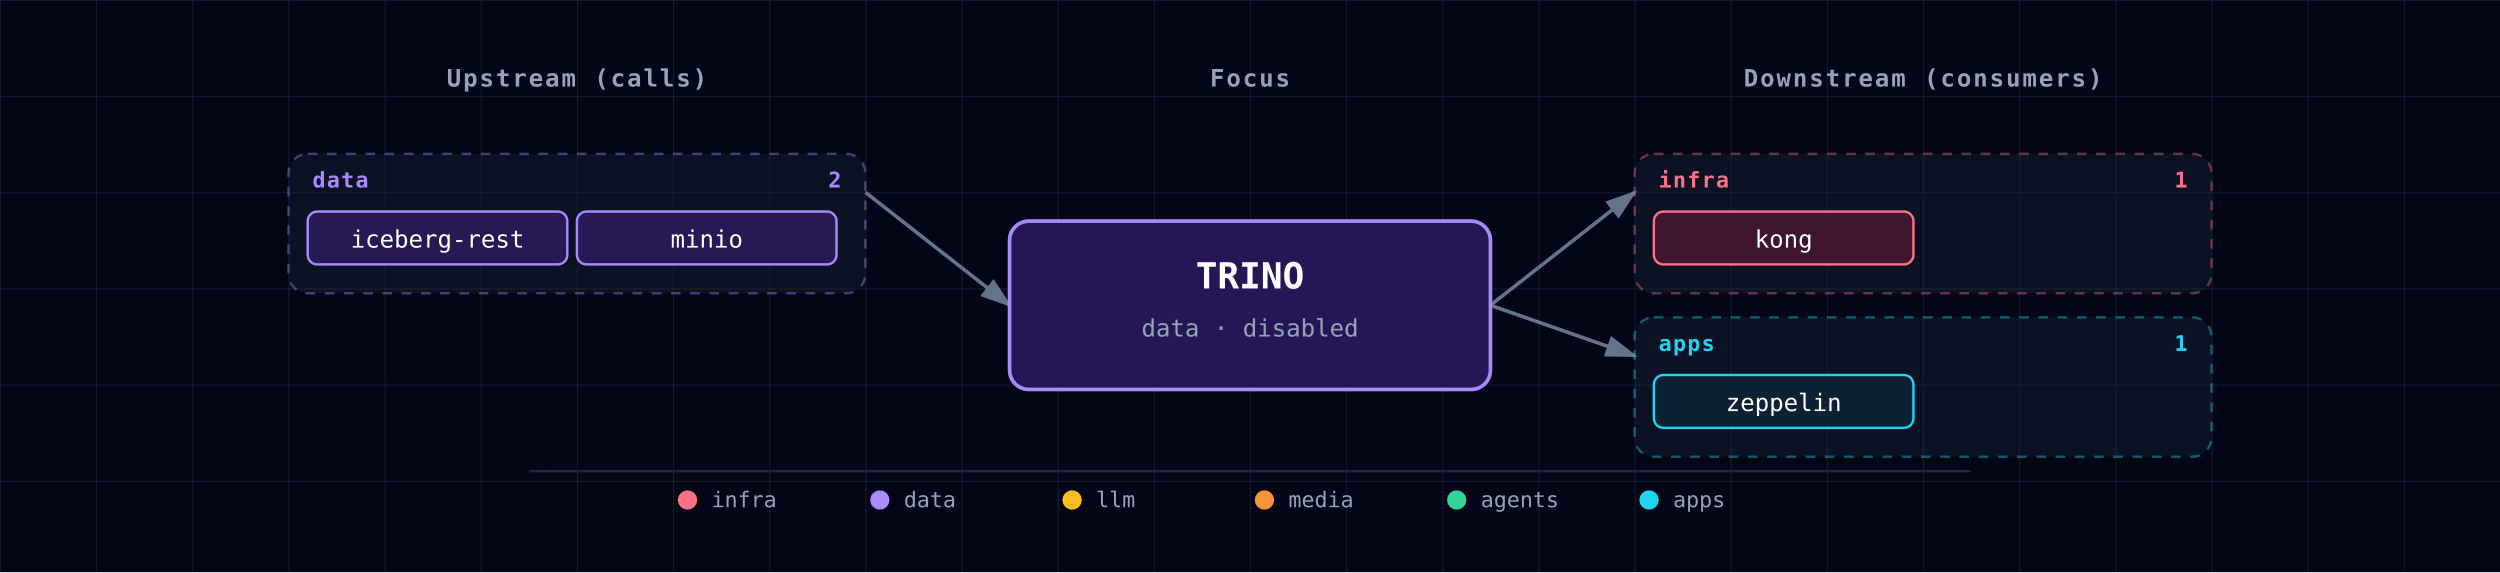
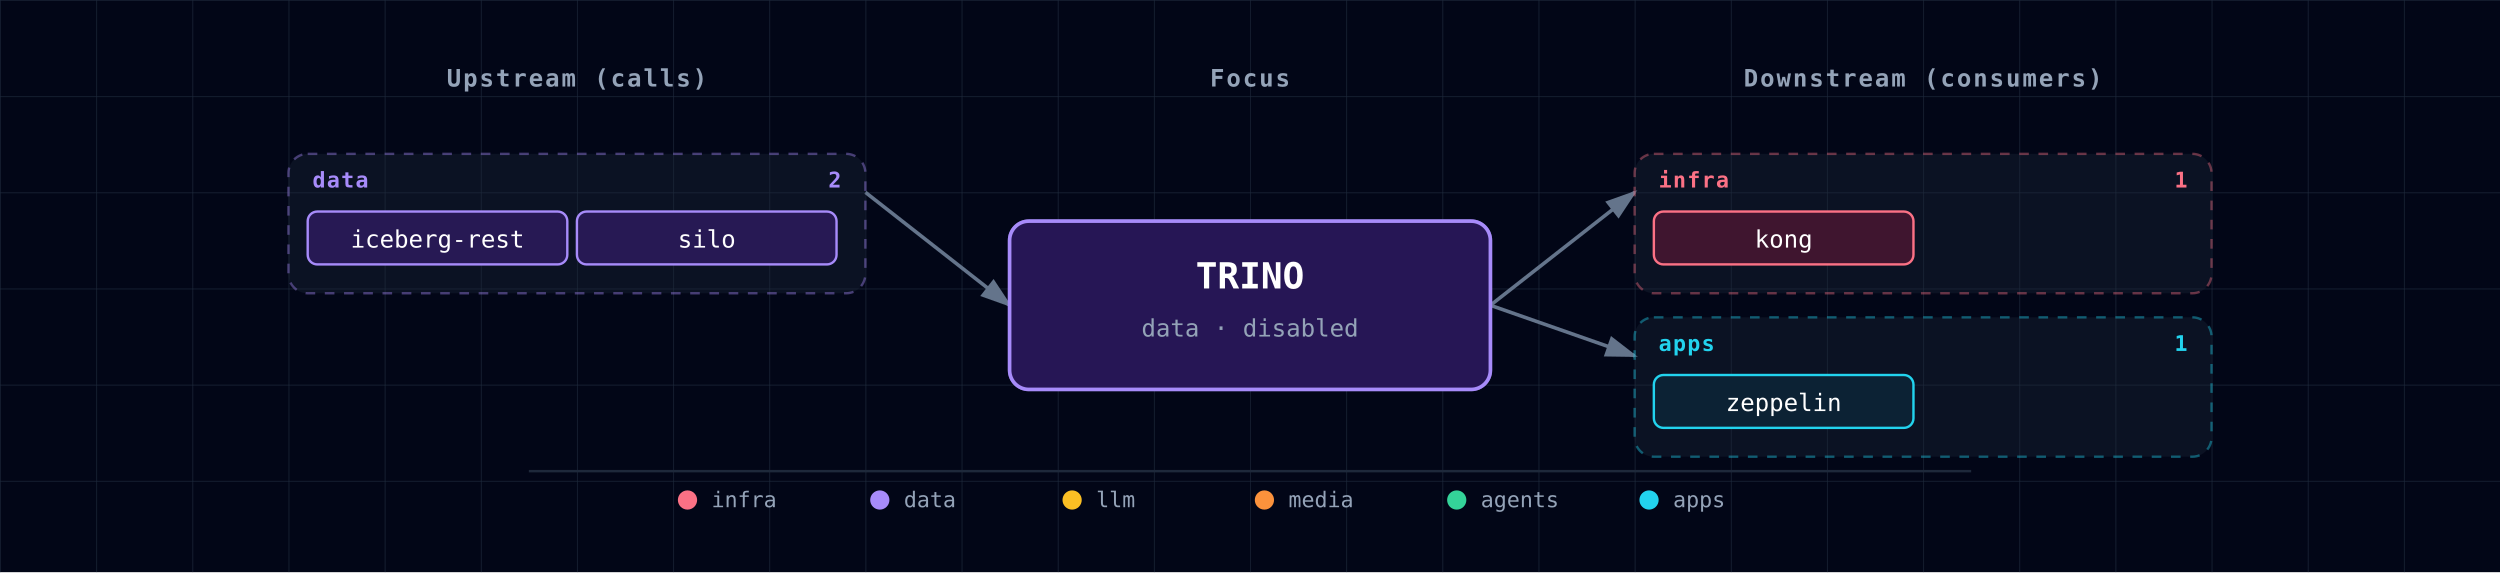
<svg xmlns="http://www.w3.org/2000/svg" viewBox="0 0 1040 238" font-family="'JetBrains Mono', 'Fira Code', Menlo, Consolas, monospace">
  <defs>
    <pattern id="grid" width="40" height="40" patternUnits="userSpaceOnUse">
      <path d="M 40 0 L 0 0 0 40" fill="none" stroke="#1e293b" stroke-width="0.5" />
    </pattern>
    <marker id="arrowhead" markerWidth="9" markerHeight="6" refX="8" refY="3" orient="auto">
      <polygon points="0 0, 9 3, 0 6" fill="#64748b" />
    </marker>
    <filter id="focus-glow" x="-50%" y="-50%" width="200%" height="200%">
      <feGaussianBlur in="SourceAlpha" stdDeviation="6" />
      <feFlood flood-color="#a78bfa" flood-opacity="0.6" />
      <feComposite in2="SourceAlpha" operator="in" />
      <feMerge>
        <feMergeNode />
        <feMergeNode in="SourceGraphic" />
      </feMerge>
    </filter>
  </defs>
  <rect width="1040" height="238" fill="#020617" />
  <rect width="1040" height="238" fill="url(#grid)" />
  <text x="240" y="36" fill="#94a3b8" font-size="10" font-weight="600" text-anchor="middle" letter-spacing="0.08em">Upstream (calls)</text>
  <text x="520" y="36" fill="#94a3b8" font-size="10" font-weight="600" text-anchor="middle" letter-spacing="0.08em">Focus</text>
  <text x="800" y="36" fill="#94a3b8" font-size="10" font-weight="600" text-anchor="middle" letter-spacing="0.08em">Downstream (consumers)</text>
  <line x1="360" y1="80" x2="420" y2="127" stroke="#64748b" stroke-width="1.5" marker-end="url(#arrowhead)" />
  <line x1="620" y1="127" x2="680" y2="80" stroke="#64748b" stroke-width="1.5" marker-end="url(#arrowhead)" />
  <line x1="620" y1="127" x2="680" y2="148" stroke="#64748b" stroke-width="1.5" marker-end="url(#arrowhead)" />
  <g>
    <g class="cluster">
      <rect x="120" y="64" width="240" height="58" rx="8" fill="rgba(30,41,59,0.35)" stroke="#a78bfa" stroke-width="1" stroke-dasharray="4,4" stroke-opacity="0.4" />
      <text x="130" y="78" fill="#a78bfa" font-size="9" font-weight="700" text-anchor="start" style="letter-spacing:0.06em;text-transform:uppercase;">data</text>
      <text x="350" y="78" fill="#a78bfa" font-size="9" font-weight="600" text-anchor="end">2</text>
    </g>
    <g>
      <rect x="128" y="88" width="108" height="22" rx="4" fill="#0f172a" />
      <rect x="128" y="88" width="108" height="22" rx="4" fill="rgba(76, 29, 149, 0.4)" stroke="#a78bfa" stroke-width="1" />
      <text x="182" y="103" fill="white" font-size="10" text-anchor="middle">iceberg-rest</text>
    </g>
    <g>
      <rect x="240" y="88" width="108" height="22" rx="4" fill="#0f172a" />
      <rect x="240" y="88" width="108" height="22" rx="4" fill="rgba(76, 29, 149, 0.4)" stroke="#a78bfa" stroke-width="1" />
-       <text x="294" y="103" fill="white" font-size="10" text-anchor="middle">minio</text>
+       <text x="294" y="103" fill="white" font-size="10" text-anchor="middle">silo</text>
    </g>
  </g>
  <g>
    <g class="cluster">
      <rect x="680" y="64" width="240" height="58" rx="8" fill="rgba(30,41,59,0.35)" stroke="#fb7185" stroke-width="1" stroke-dasharray="4,4" stroke-opacity="0.4" />
      <text x="690" y="78" fill="#fb7185" font-size="9" font-weight="700" text-anchor="start" style="letter-spacing:0.06em;text-transform:uppercase;">infra</text>
      <text x="910" y="78" fill="#fb7185" font-size="9" font-weight="600" text-anchor="end">1</text>
    </g>
    <g>
      <rect x="688" y="88" width="108" height="22" rx="4" fill="#0f172a" />
      <rect x="688" y="88" width="108" height="22" rx="4" fill="rgba(136, 19, 55, 0.4)" stroke="#fb7185" stroke-width="1" />
      <text x="742" y="103" fill="white" font-size="10" text-anchor="middle">kong</text>
    </g>
    <g class="cluster">
      <rect x="680" y="132" width="240" height="58" rx="8" fill="rgba(30,41,59,0.35)" stroke="#22d3ee" stroke-width="1" stroke-dasharray="4,4" stroke-opacity="0.4" />
      <text x="690" y="146" fill="#22d3ee" font-size="9" font-weight="700" text-anchor="start" style="letter-spacing:0.06em;text-transform:uppercase;">apps</text>
      <text x="910" y="146" fill="#22d3ee" font-size="9" font-weight="600" text-anchor="end">1</text>
    </g>
    <g>
      <rect x="688" y="156" width="108" height="22" rx="4" fill="#0f172a" />
      <rect x="688" y="156" width="108" height="22" rx="4" fill="rgba(8, 51, 68, 0.4)" stroke="#22d3ee" stroke-width="1" />
      <text x="742" y="171" fill="white" font-size="10" text-anchor="middle">zeppelin</text>
    </g>
  </g>
  <g class="focus" filter="url(#focus-glow)">
    <rect x="420" y="92" width="200" height="70" rx="8" fill="#0f172a" />
    <rect x="420" y="92" width="200" height="70" rx="8" fill="rgba(76, 29, 149, 0.4)" stroke="#a78bfa" stroke-width="1.5" />
    <text x="520" y="120" fill="white" font-size="15" font-weight="700" text-anchor="middle">TRINO</text>
    <text x="520" y="140" fill="#94a3b8" font-size="10" text-anchor="middle">data · disabled</text>
  </g>
  <g class="legend">
    <line x1="220" y1="196" x2="820" y2="196" stroke="#1e293b" stroke-width="1" />
    <circle cx="286" cy="208" r="4" fill="#fb7185" />
    <text x="296" y="211" fill="#94a3b8" font-size="9" font-weight="400" text-anchor="start">infra</text>
    <circle cx="366" cy="208" r="4" fill="#a78bfa" />
    <text x="376" y="211" fill="#94a3b8" font-size="9" font-weight="400" text-anchor="start">data</text>
    <circle cx="446" cy="208" r="4" fill="#fbbf24" />
    <text x="456" y="211" fill="#94a3b8" font-size="9" font-weight="400" text-anchor="start">llm</text>
    <circle cx="526" cy="208" r="4" fill="#fb923c" />
    <text x="536" y="211" fill="#94a3b8" font-size="9" font-weight="400" text-anchor="start">media</text>
    <circle cx="606" cy="208" r="4" fill="#34d399" />
    <text x="616" y="211" fill="#94a3b8" font-size="9" font-weight="400" text-anchor="start">agents</text>
    <circle cx="686" cy="208" r="4" fill="#22d3ee" />
    <text x="696" y="211" fill="#94a3b8" font-size="9" font-weight="400" text-anchor="start">apps</text>
  </g>
</svg>
